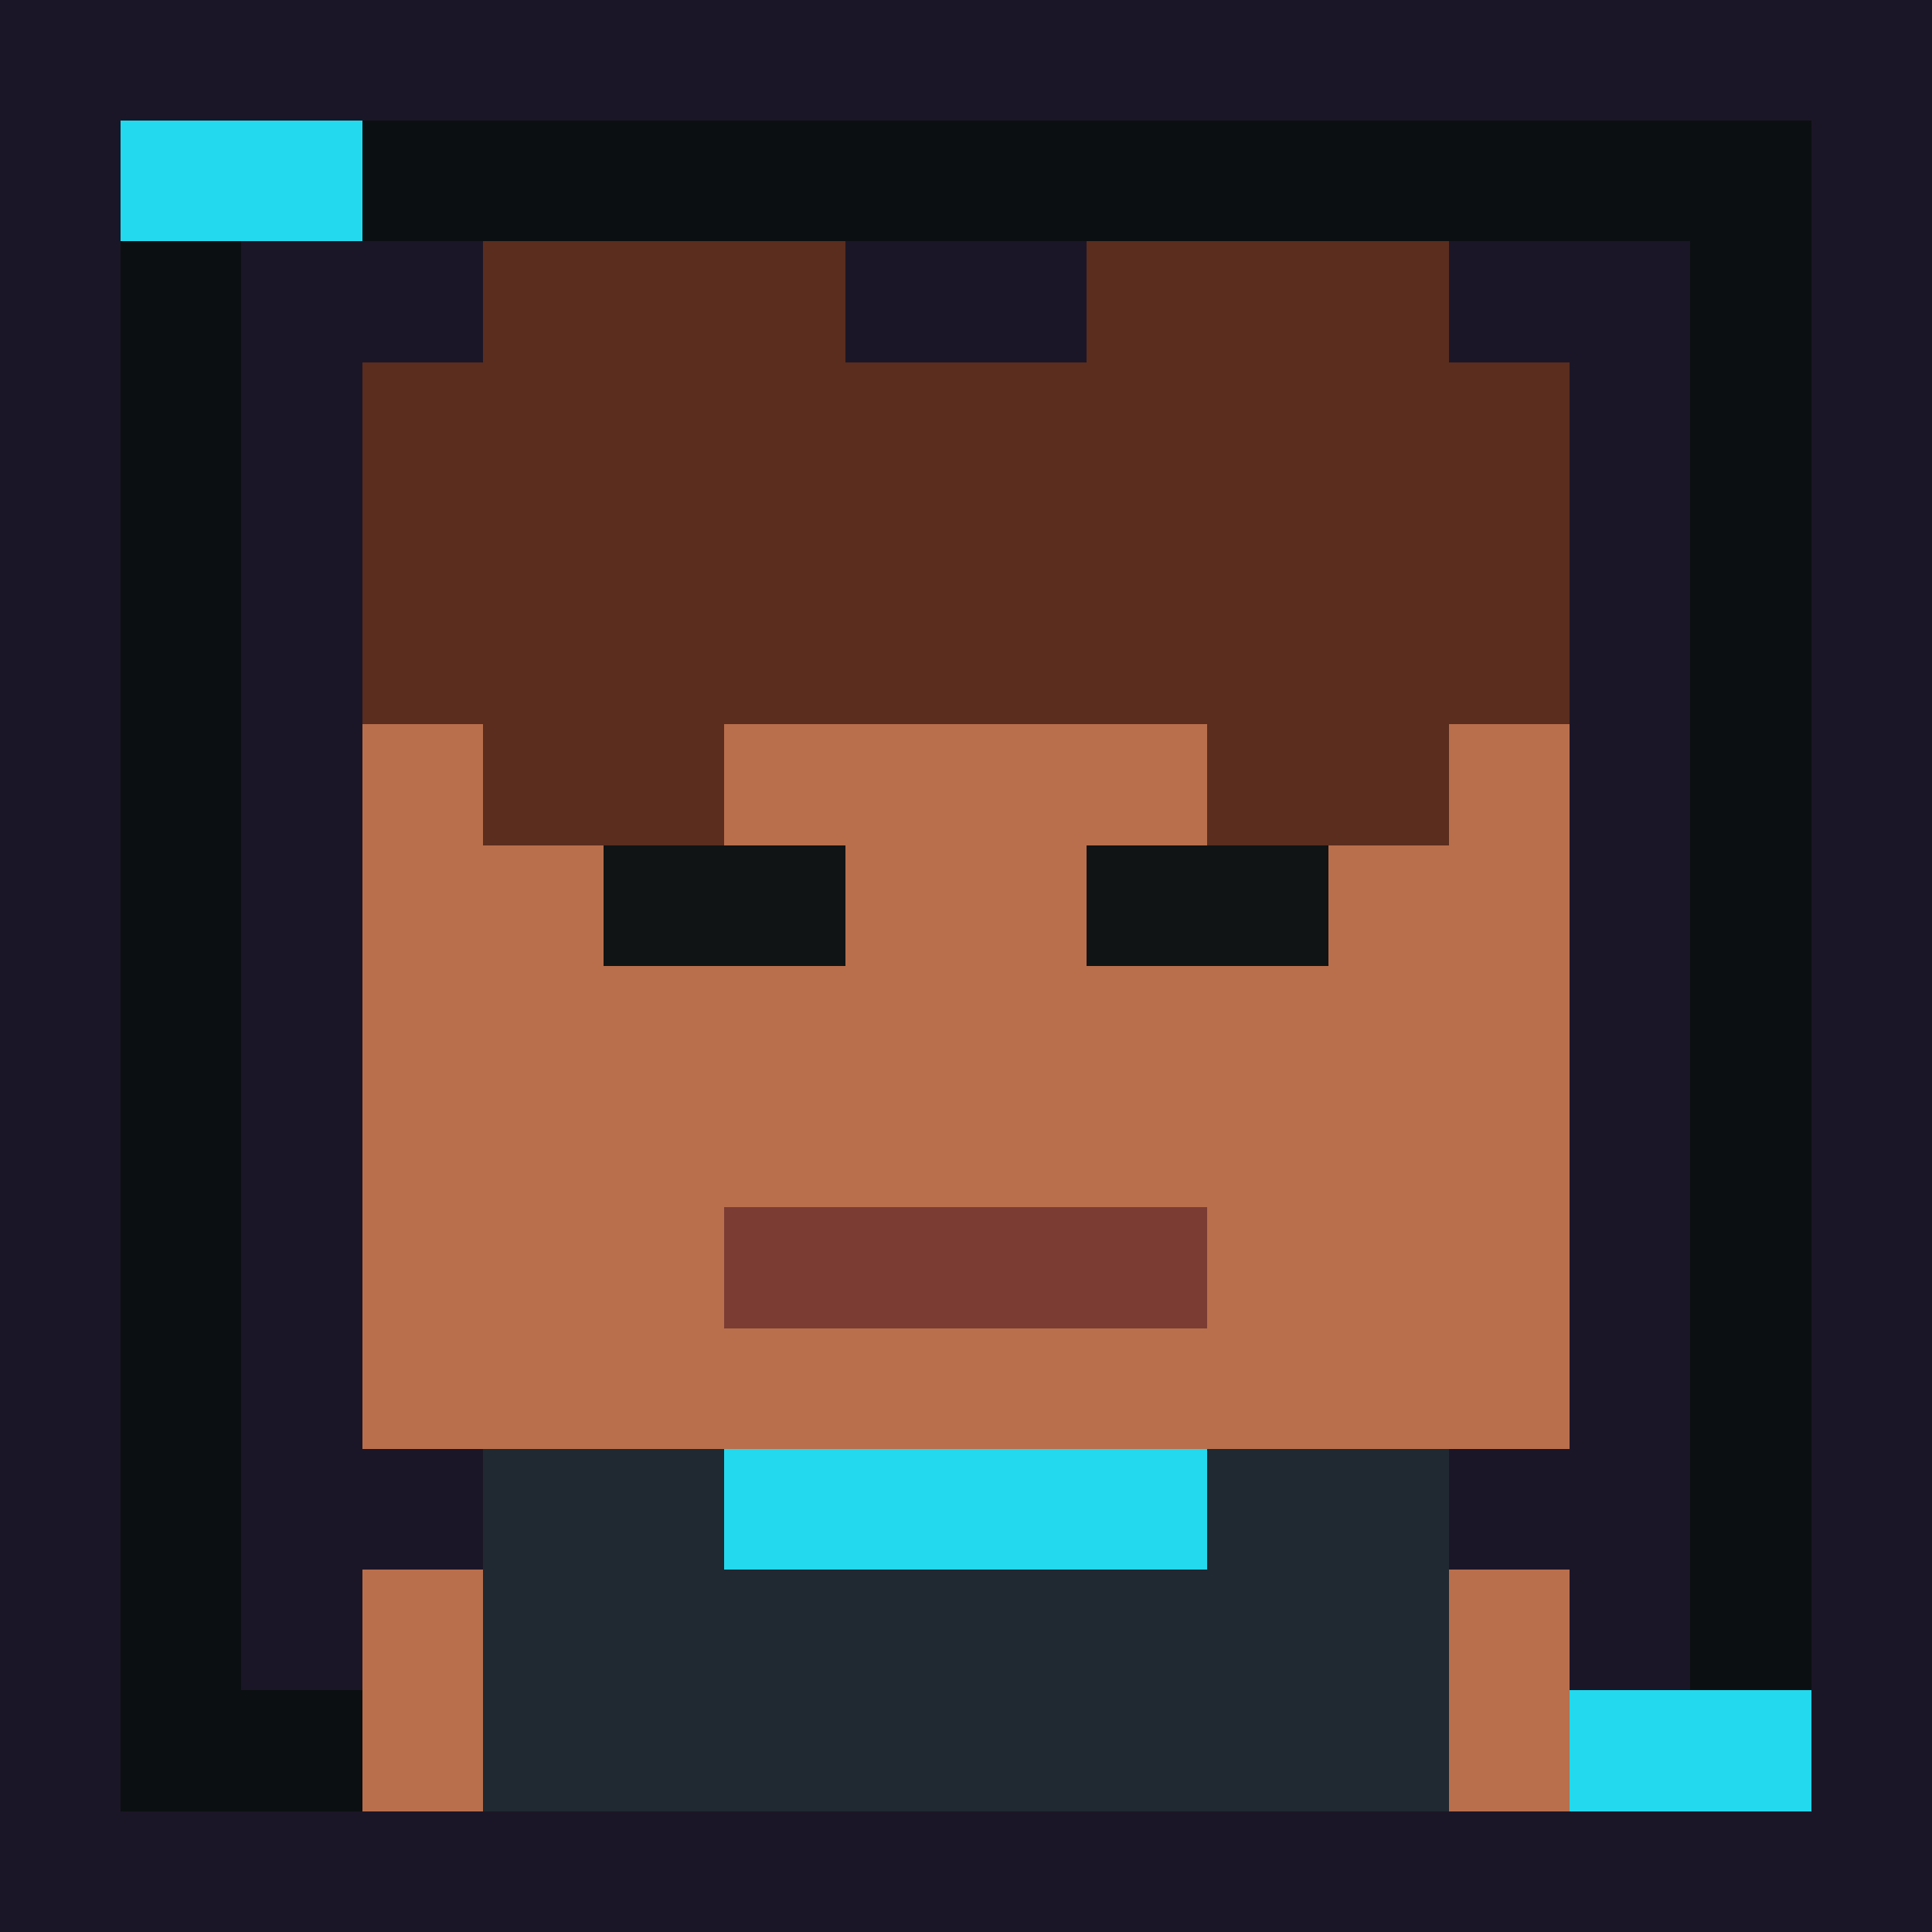
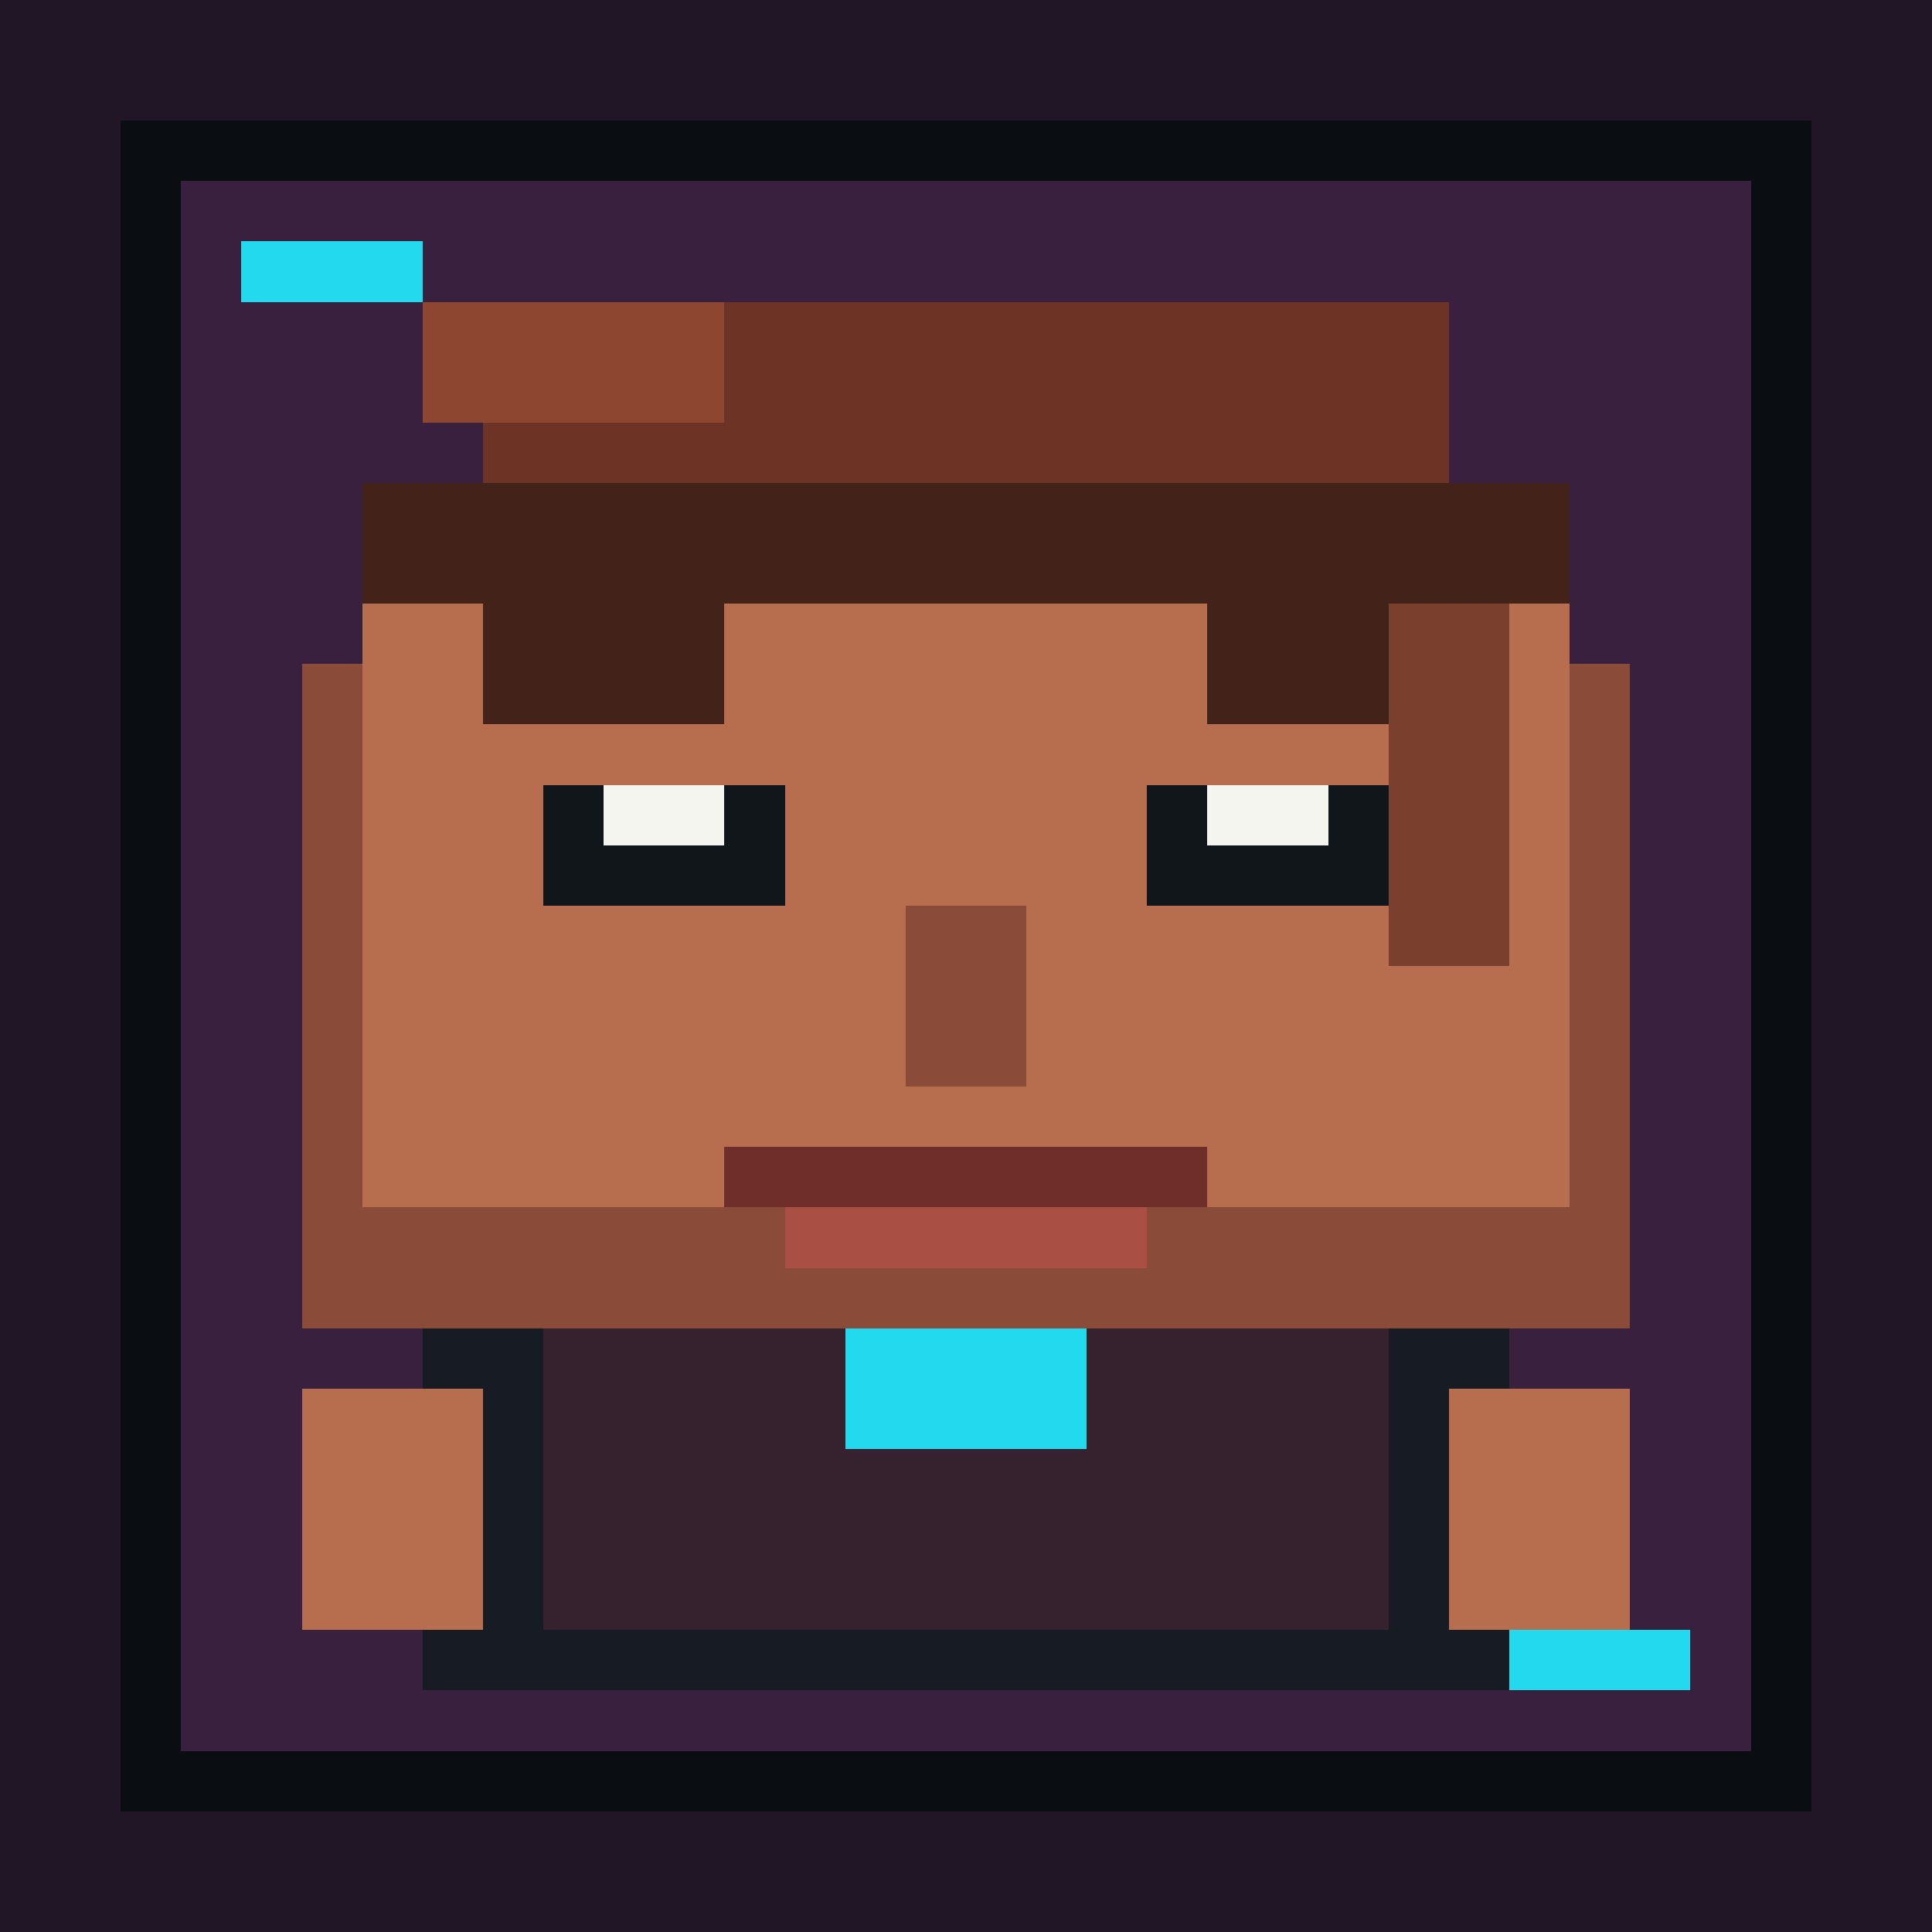
- <svg xmlns="http://www.w3.org/2000/svg" width="256" height="256" viewBox="0 0 256 256" shape-rendering="crispEdges">
-   <rect x="0" y="0" width="256" height="256" fill="#1b1627" />
-   <rect x="16" y="16" width="224" height="224" fill="#0b0f11" />
-   <rect x="32" y="32" width="192" height="192" fill="#1b1627" />
-   <rect x="80" y="48" width="96" height="16" fill="#5a2d1e" />
-   <rect x="64" y="64" width="128" height="32" fill="#5a2d1e" />
-   <rect x="48" y="96" width="160" height="96" fill="#b96f4c" />
-   <rect x="64" y="80" width="32" height="32" fill="#5a2d1e" />
-   <rect x="160" y="80" width="32" height="32" fill="#5a2d1e" />
-   <rect x="80" y="112" width="32" height="16" fill="#101415" />
-   <rect x="144" y="112" width="32" height="16" fill="#101415" />
-   <rect x="112" y="128" width="32" height="16" fill="#b96f4c" />
-   <rect x="96" y="160" width="64" height="16" fill="#7b3c34" />
-   <rect x="64" y="192" width="128" height="48" fill="#202932" />
-   <rect x="96" y="192" width="64" height="16" fill="#22d9ee" />
-   <rect x="48" y="208" width="16" height="32" fill="#b96f4c" />
-   <rect x="192" y="208" width="16" height="32" fill="#b96f4c" />
-   <rect x="48" y="48" width="32" height="48" fill="#5a2d1e" />
-   <rect x="176" y="48" width="32" height="48" fill="#5a2d1e" />
-   <rect x="64" y="32" width="48" height="16" fill="#5a2d1e" />
-   <rect x="144" y="32" width="48" height="16" fill="#5a2d1e" />
-   <rect x="16" y="16" width="32" height="16" fill="#22d9ee" />
-   <rect x="208" y="224" width="32" height="16" fill="#22d9ee" />
+ <svg xmlns="http://www.w3.org/2000/svg" viewBox="0 0 32 32" width="256" height="256" shape-rendering="crispEdges">
+   <rect x="0" y="0" width="32" height="32" fill="#211626" />
+   <rect x="2" y="2" width="28" height="28" fill="#0a0e12" />
+   <rect x="3" y="3" width="26" height="26" fill="#38203e" />
+   <rect x="8" y="5" width="16" height="3" fill="#6d3425" />
+   <rect x="6" y="8" width="20" height="4" fill="#432219" />
+   <rect x="5" y="11" width="22" height="11" fill="#8a4c39" />
+   <rect x="6" y="10" width="20" height="10" fill="#b66e4f" />
+   <rect x="8" y="8" width="4" height="4" fill="#432219" />
+   <rect x="20" y="8" width="4" height="4" fill="#432219" />
+   <rect x="9" y="13" width="4" height="2" fill="#11161a" />
+   <rect x="19" y="13" width="4" height="2" fill="#11161a" />
+   <rect x="10" y="13" width="2" height="1" fill="#f4f5ef" />
+   <rect x="20" y="13" width="2" height="1" fill="#f4f5ef" />
+   <rect x="15" y="15" width="2" height="3" fill="#8a4c39" />
+   <rect x="12" y="19" width="8" height="1" fill="#6f2e2a" />
+   <rect x="13" y="20" width="6" height="1" fill="#a94f43" />
+   <rect x="7" y="22" width="18" height="6" fill="#171c24" />
+   <rect x="9" y="22" width="14" height="5" fill="#35222e" />
+   <rect x="14" y="22" width="4" height="2" fill="#22d9ee" />
+   <rect x="5" y="23" width="3" height="4" fill="#b66e4f" />
+   <rect x="24" y="23" width="3" height="4" fill="#b66e4f" />
+   <rect x="4" y="4" width="3" height="1" fill="#22d9ee" />
+   <rect x="25" y="27" width="3" height="1" fill="#22d9ee" />
+   <rect x="23" y="10" width="2" height="6" fill="#7b3f2d" />
+   <rect x="7" y="5" width="5" height="2" fill="#8d4630" />
</svg>
